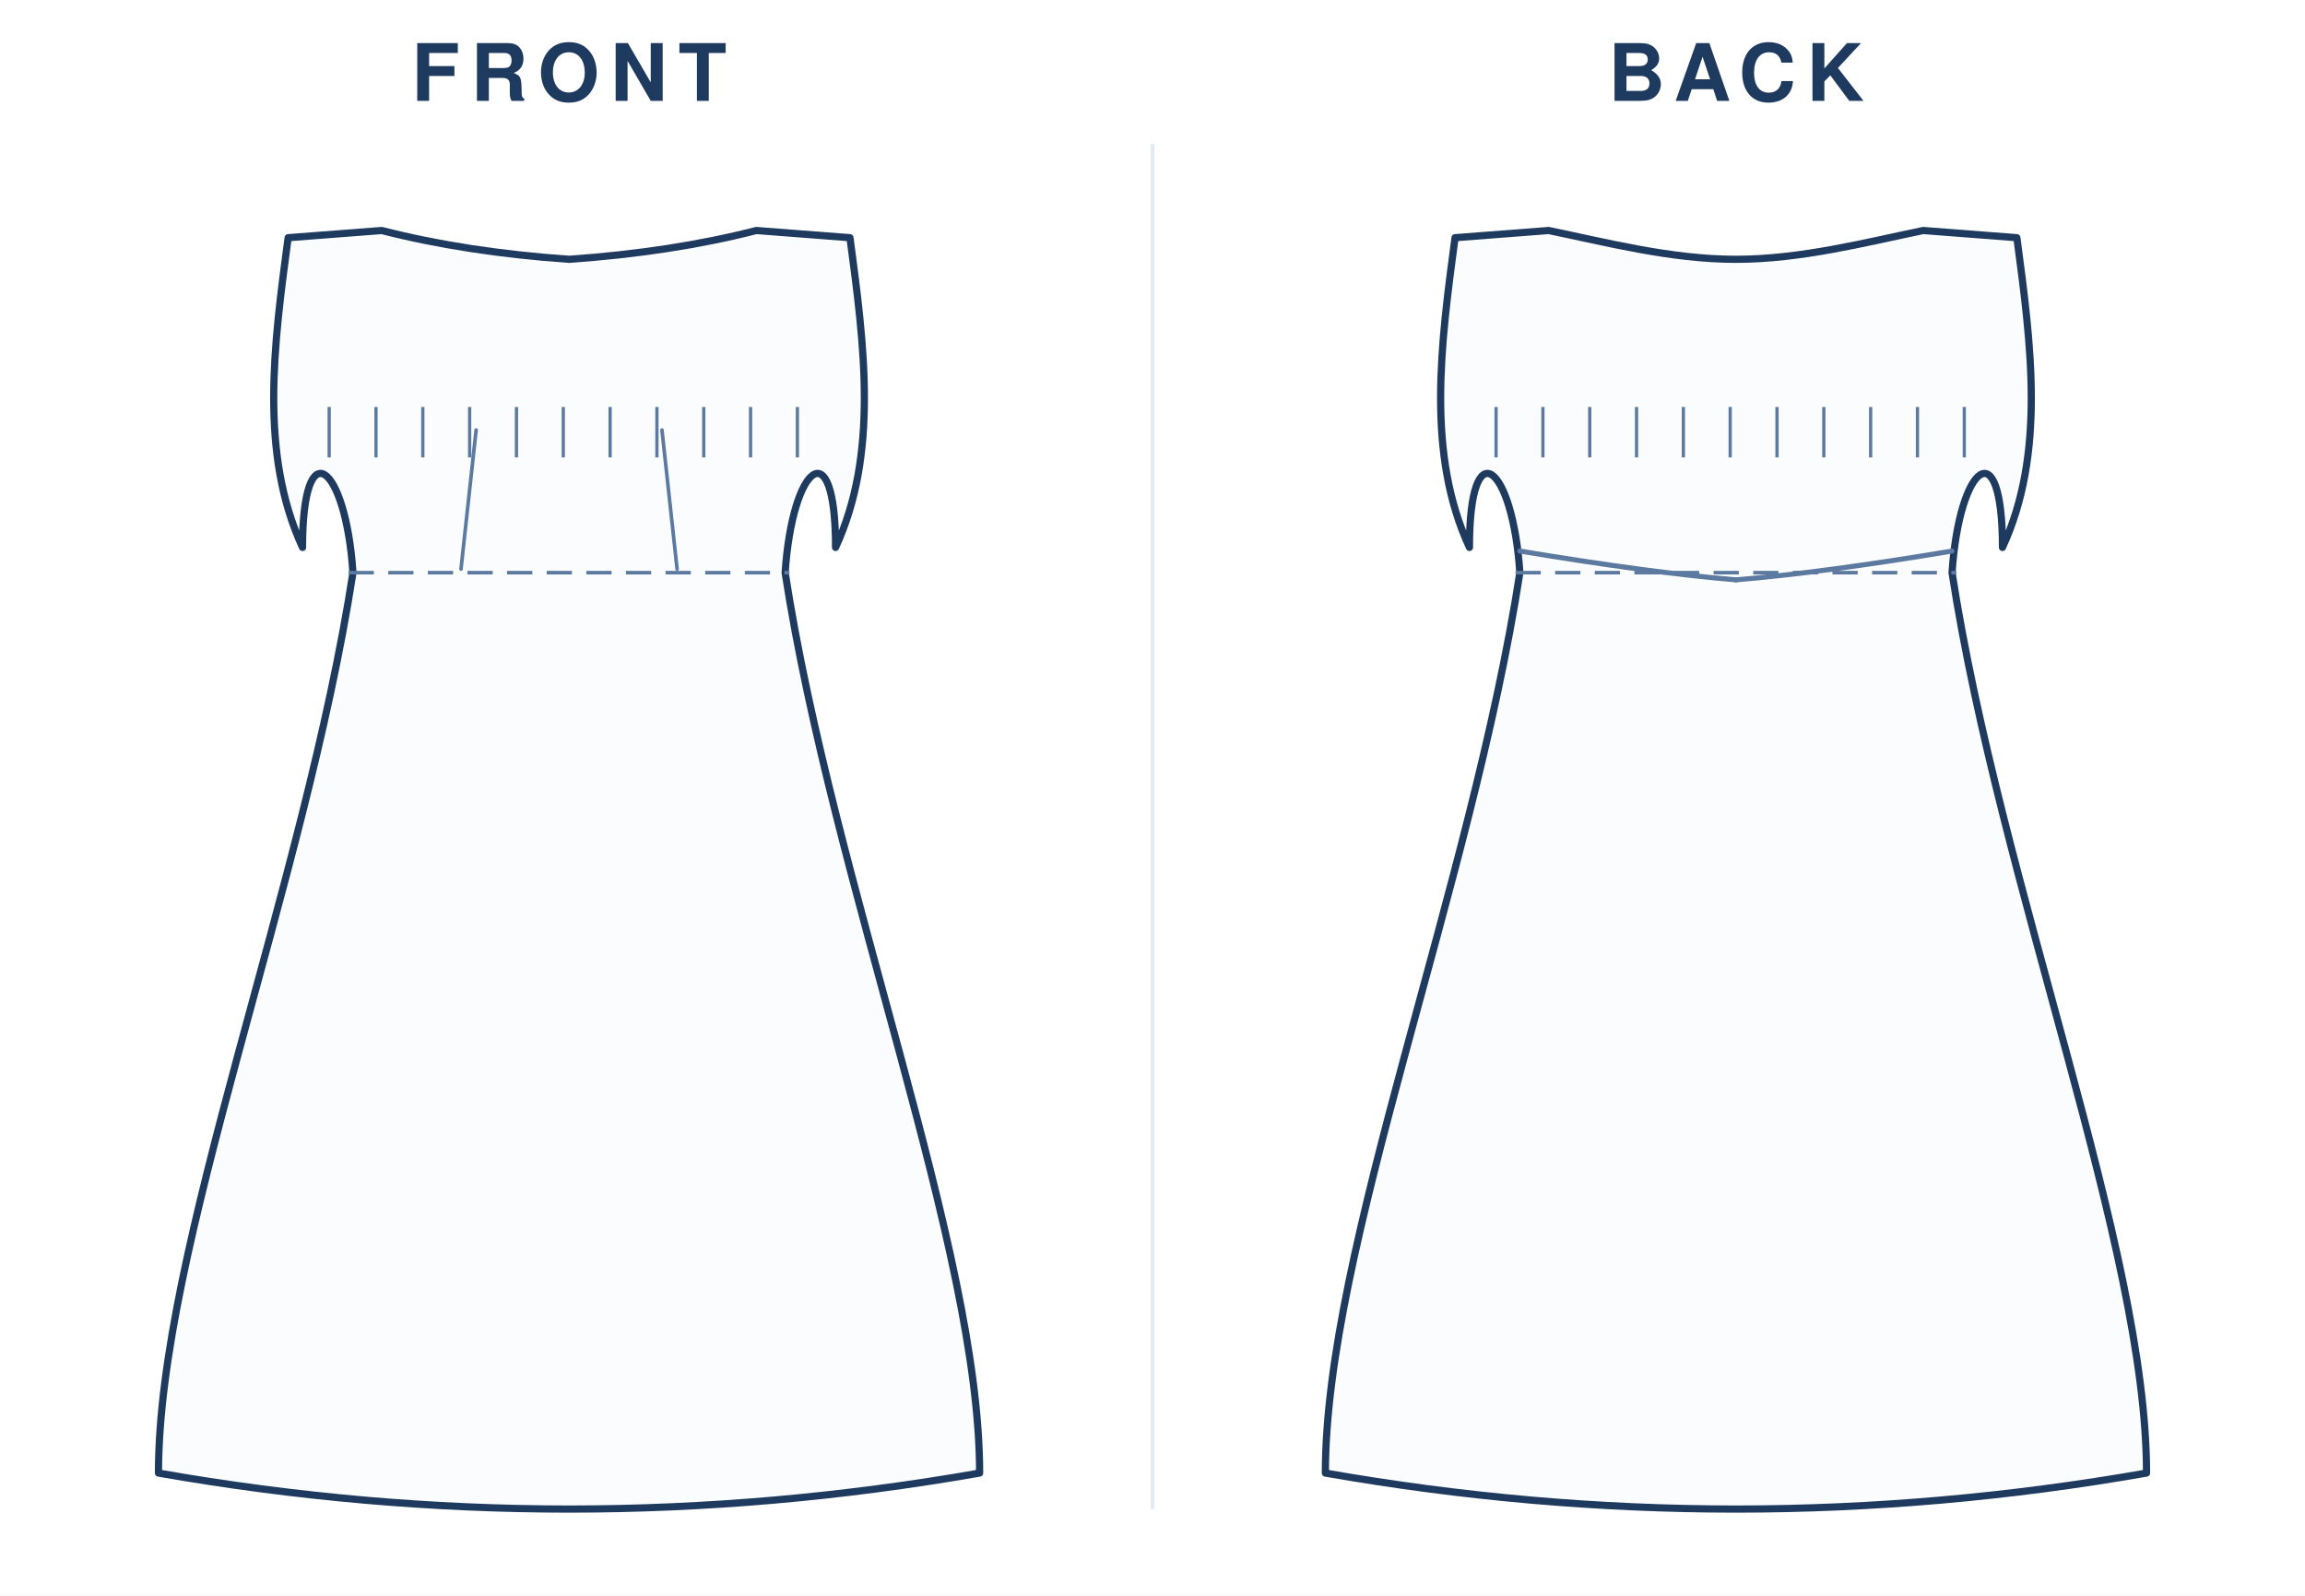
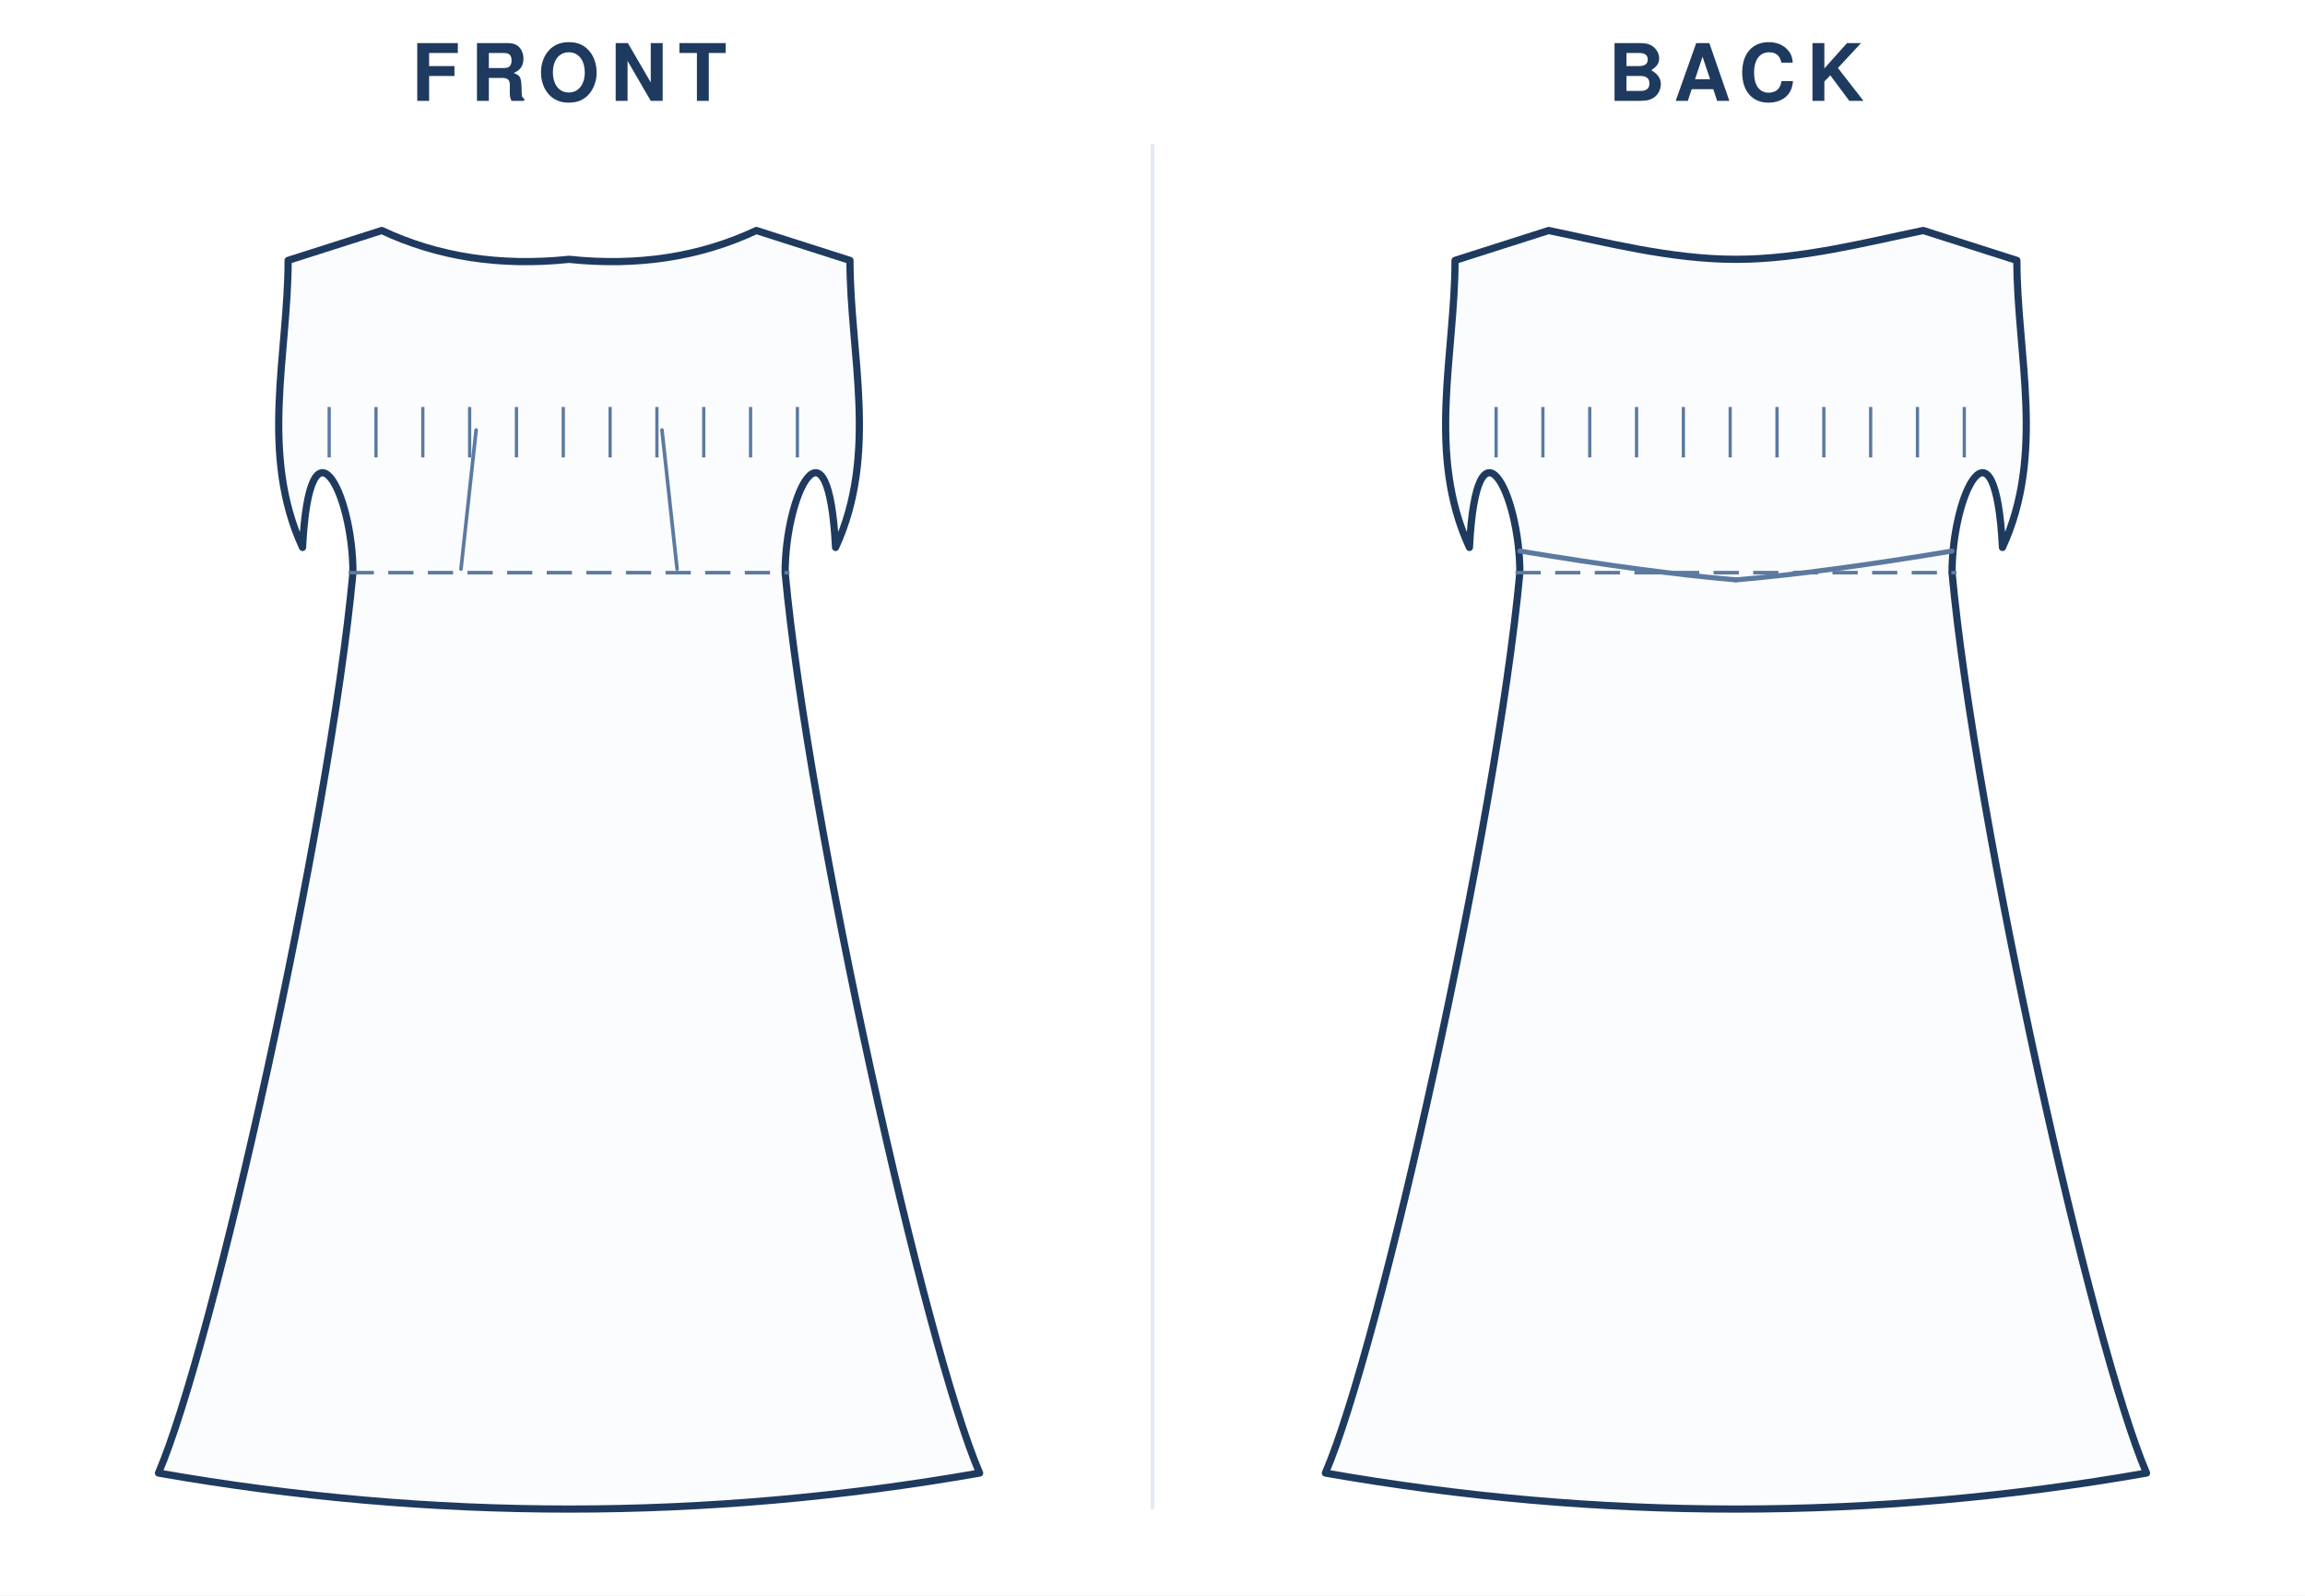
<svg xmlns="http://www.w3.org/2000/svg" viewBox="0 0 640.0 443.0" width="100%" role="img">
  <rect width="640.0" height="443.0" fill="#fff" />
  <text x="158.0" y="28" text-anchor="middle" font-family="Helvetica,Arial,sans-serif" font-size="22" font-weight="600" letter-spacing="3" fill="#1f3a5f">FRONT</text>
  <g transform="translate(24.0 40)">
    <g transform="translate(134.0 20)">
-       <path d="M 0 12.0 Q 28.6 10.0 52.0 4.0 L 78.0 6.0 C 82.0 36.0 86.0 66.0 74.0 92.0 C 74.0 59.0 62.0 69.0 60.0 99.0 C 73.5 186.5 114.0 286.5 114.0 349.0 Q 57.0 359.0 0.0 359.0 Q -57.0 359.0 -114.0 349.0 C -114.0 286.5 -73.5 186.5 -60.0 99.0 C -62.0 69.0 -74.0 59.0 -74.0 92.0 C -86.0 66.0 -82.0 36.0 -78.0 6.0 L -52.0 4.0 Q -28.6 10.0 0.0 12.0 Z" fill="#fbfcfe" stroke="#1f3a5f" stroke-width="2" stroke-linejoin="round" stroke-linecap="round" />
+       <path d="M 0 12.0 Q 28.6 15.0 52.0 4.0 L 78.0 12.3 C 78.0 38.3 86.0 66.0 74.0 92.0 C 72.0 53.0 60.0 77.0 60.0 99.0 C 66.5 169.0 98.9 314.0 114.0 349.0 Q 57.0 359.0 0.0 359.0 Q -57.0 359.0 -114.0 349.0 C -98.9 314.0 -66.5 169.0 -60.0 99.0 C -60.0 77.0 -72.0 53.0 -74.0 92.0 C -86.0 66.0 -78.0 38.3 -78.0 12.3 L -52.0 4.0 Q -28.6 15.0 0.0 12.0 Z" fill="#fbfcfe" stroke="#1f3a5f" stroke-width="2" stroke-linejoin="round" stroke-linecap="round" />
      <line x1="-61.2" y1="99.0" x2="61.2" y2="99.0" stroke="#5c7aa0" stroke-width="1" stroke-dasharray="7 4" />
      <path d="M -30.0 98.0 L -25.8 59.4" fill="none" stroke="#5c7aa0" stroke-width="1" stroke-linecap="round" />
      <path d="M 30.0 98.0 L 25.8 59.4" fill="none" stroke="#5c7aa0" stroke-width="1" stroke-linecap="round" />
      <line x1="-66.6" y1="53.0" x2="-66.6" y2="67.0" stroke="#5c7aa0" stroke-width="0.9" />
      <line x1="-53.6" y1="53.0" x2="-53.6" y2="67.0" stroke="#5c7aa0" stroke-width="0.9" />
      <line x1="-40.6" y1="53.0" x2="-40.6" y2="67.0" stroke="#5c7aa0" stroke-width="0.9" />
      <line x1="-27.6" y1="53.0" x2="-27.6" y2="67.0" stroke="#5c7aa0" stroke-width="0.9" />
      <line x1="-14.6" y1="53.0" x2="-14.6" y2="67.0" stroke="#5c7aa0" stroke-width="0.9" />
      <line x1="-1.6" y1="53.0" x2="-1.6" y2="67.0" stroke="#5c7aa0" stroke-width="0.9" />
      <line x1="11.4" y1="53.0" x2="11.4" y2="67.0" stroke="#5c7aa0" stroke-width="0.9" />
      <line x1="24.4" y1="53.0" x2="24.4" y2="67.0" stroke="#5c7aa0" stroke-width="0.9" />
      <line x1="37.4" y1="53.0" x2="37.4" y2="67.0" stroke="#5c7aa0" stroke-width="0.9" />
      <line x1="50.4" y1="53.0" x2="50.4" y2="67.0" stroke="#5c7aa0" stroke-width="0.9" />
      <line x1="63.4" y1="53.0" x2="63.4" y2="67.0" stroke="#5c7aa0" stroke-width="0.9" />
    </g>
  </g>
  <text x="482.0" y="28" text-anchor="middle" font-family="Helvetica,Arial,sans-serif" font-size="22" font-weight="600" letter-spacing="3" fill="#1f3a5f">BACK</text>
  <g transform="translate(348.0 40)">
    <g transform="translate(134.0 20)">
-       <path d="M 0 12.0 C 18.2 12.0 36.4 7.2 52.0 4.0 L 78.0 6.0 C 82.0 36.0 86.0 66.0 74.0 92.0 C 74.0 59.0 62.0 69.0 60.0 99.0 C 73.5 186.5 114.0 286.5 114.0 349.0 Q 57.0 359.0 0.0 359.0 Q -57.0 359.0 -114.0 349.0 C -114.0 286.5 -73.5 186.5 -60.0 99.0 C -62.0 69.0 -74.0 59.0 -74.0 92.0 C -86.0 66.0 -82.0 36.0 -78.0 6.0 L -52.0 4.0 C -36.4 7.2 -18.2 12.0 0.0 12.0 Z" fill="#fbfcfe" stroke="#1f3a5f" stroke-width="2" stroke-linejoin="round" stroke-linecap="round" />
+       <path d="M 0 12.0 C 18.2 12.0 36.4 7.2 52.0 4.0 L 78.0 12.3 C 78.0 38.3 86.0 66.0 74.0 92.0 C 72.0 53.0 60.0 77.0 60.0 99.0 C 66.5 169.0 98.9 314.0 114.0 349.0 Q 57.0 359.0 0.0 359.0 Q -57.0 359.0 -114.0 349.0 C -98.9 314.0 -66.5 169.0 -60.0 99.0 C -60.0 77.0 -72.0 53.0 -74.0 92.0 C -86.0 66.0 -78.0 38.3 -78.0 12.3 L -52.0 4.0 C -36.4 7.2 -18.2 12.0 0.0 12.0 Z" fill="#fbfcfe" stroke="#1f3a5f" stroke-width="2" stroke-linejoin="round" stroke-linecap="round" />
      <line x1="-61.2" y1="99.0" x2="61.2" y2="99.0" stroke="#5c7aa0" stroke-width="1" stroke-dasharray="7 4" />
      <line x1="-66.6" y1="53.0" x2="-66.6" y2="67.0" stroke="#5c7aa0" stroke-width="0.9" />
      <line x1="-53.6" y1="53.0" x2="-53.6" y2="67.0" stroke="#5c7aa0" stroke-width="0.9" />
      <line x1="-40.6" y1="53.0" x2="-40.6" y2="67.0" stroke="#5c7aa0" stroke-width="0.9" />
      <line x1="-27.6" y1="53.0" x2="-27.6" y2="67.0" stroke="#5c7aa0" stroke-width="0.9" />
      <line x1="-14.6" y1="53.0" x2="-14.6" y2="67.0" stroke="#5c7aa0" stroke-width="0.9" />
      <line x1="-1.6" y1="53.0" x2="-1.6" y2="67.0" stroke="#5c7aa0" stroke-width="0.9" />
      <line x1="11.4" y1="53.0" x2="11.4" y2="67.0" stroke="#5c7aa0" stroke-width="0.9" />
      <line x1="24.4" y1="53.0" x2="24.4" y2="67.0" stroke="#5c7aa0" stroke-width="0.9" />
      <line x1="37.4" y1="53.0" x2="37.4" y2="67.0" stroke="#5c7aa0" stroke-width="0.9" />
      <line x1="50.4" y1="53.0" x2="50.4" y2="67.0" stroke="#5c7aa0" stroke-width="0.9" />
      <line x1="63.4" y1="53.0" x2="63.4" y2="67.0" stroke="#5c7aa0" stroke-width="0.9" />
      <path d="M -60.0 93.0 Q -24.0 99.0 0 101.0" fill="none" stroke="#5c7aa0" stroke-width="1.4" stroke-linecap="round" />
      <path d="M 60.0 93.0 Q 24.0 99.0 0 101.0" fill="none" stroke="#5c7aa0" stroke-width="1.4" stroke-linecap="round" />
    </g>
  </g>
  <line x1="320.0" y1="40" x2="320.0" y2="419.0" stroke="#e2e9f2" stroke-width="1" />
</svg>
